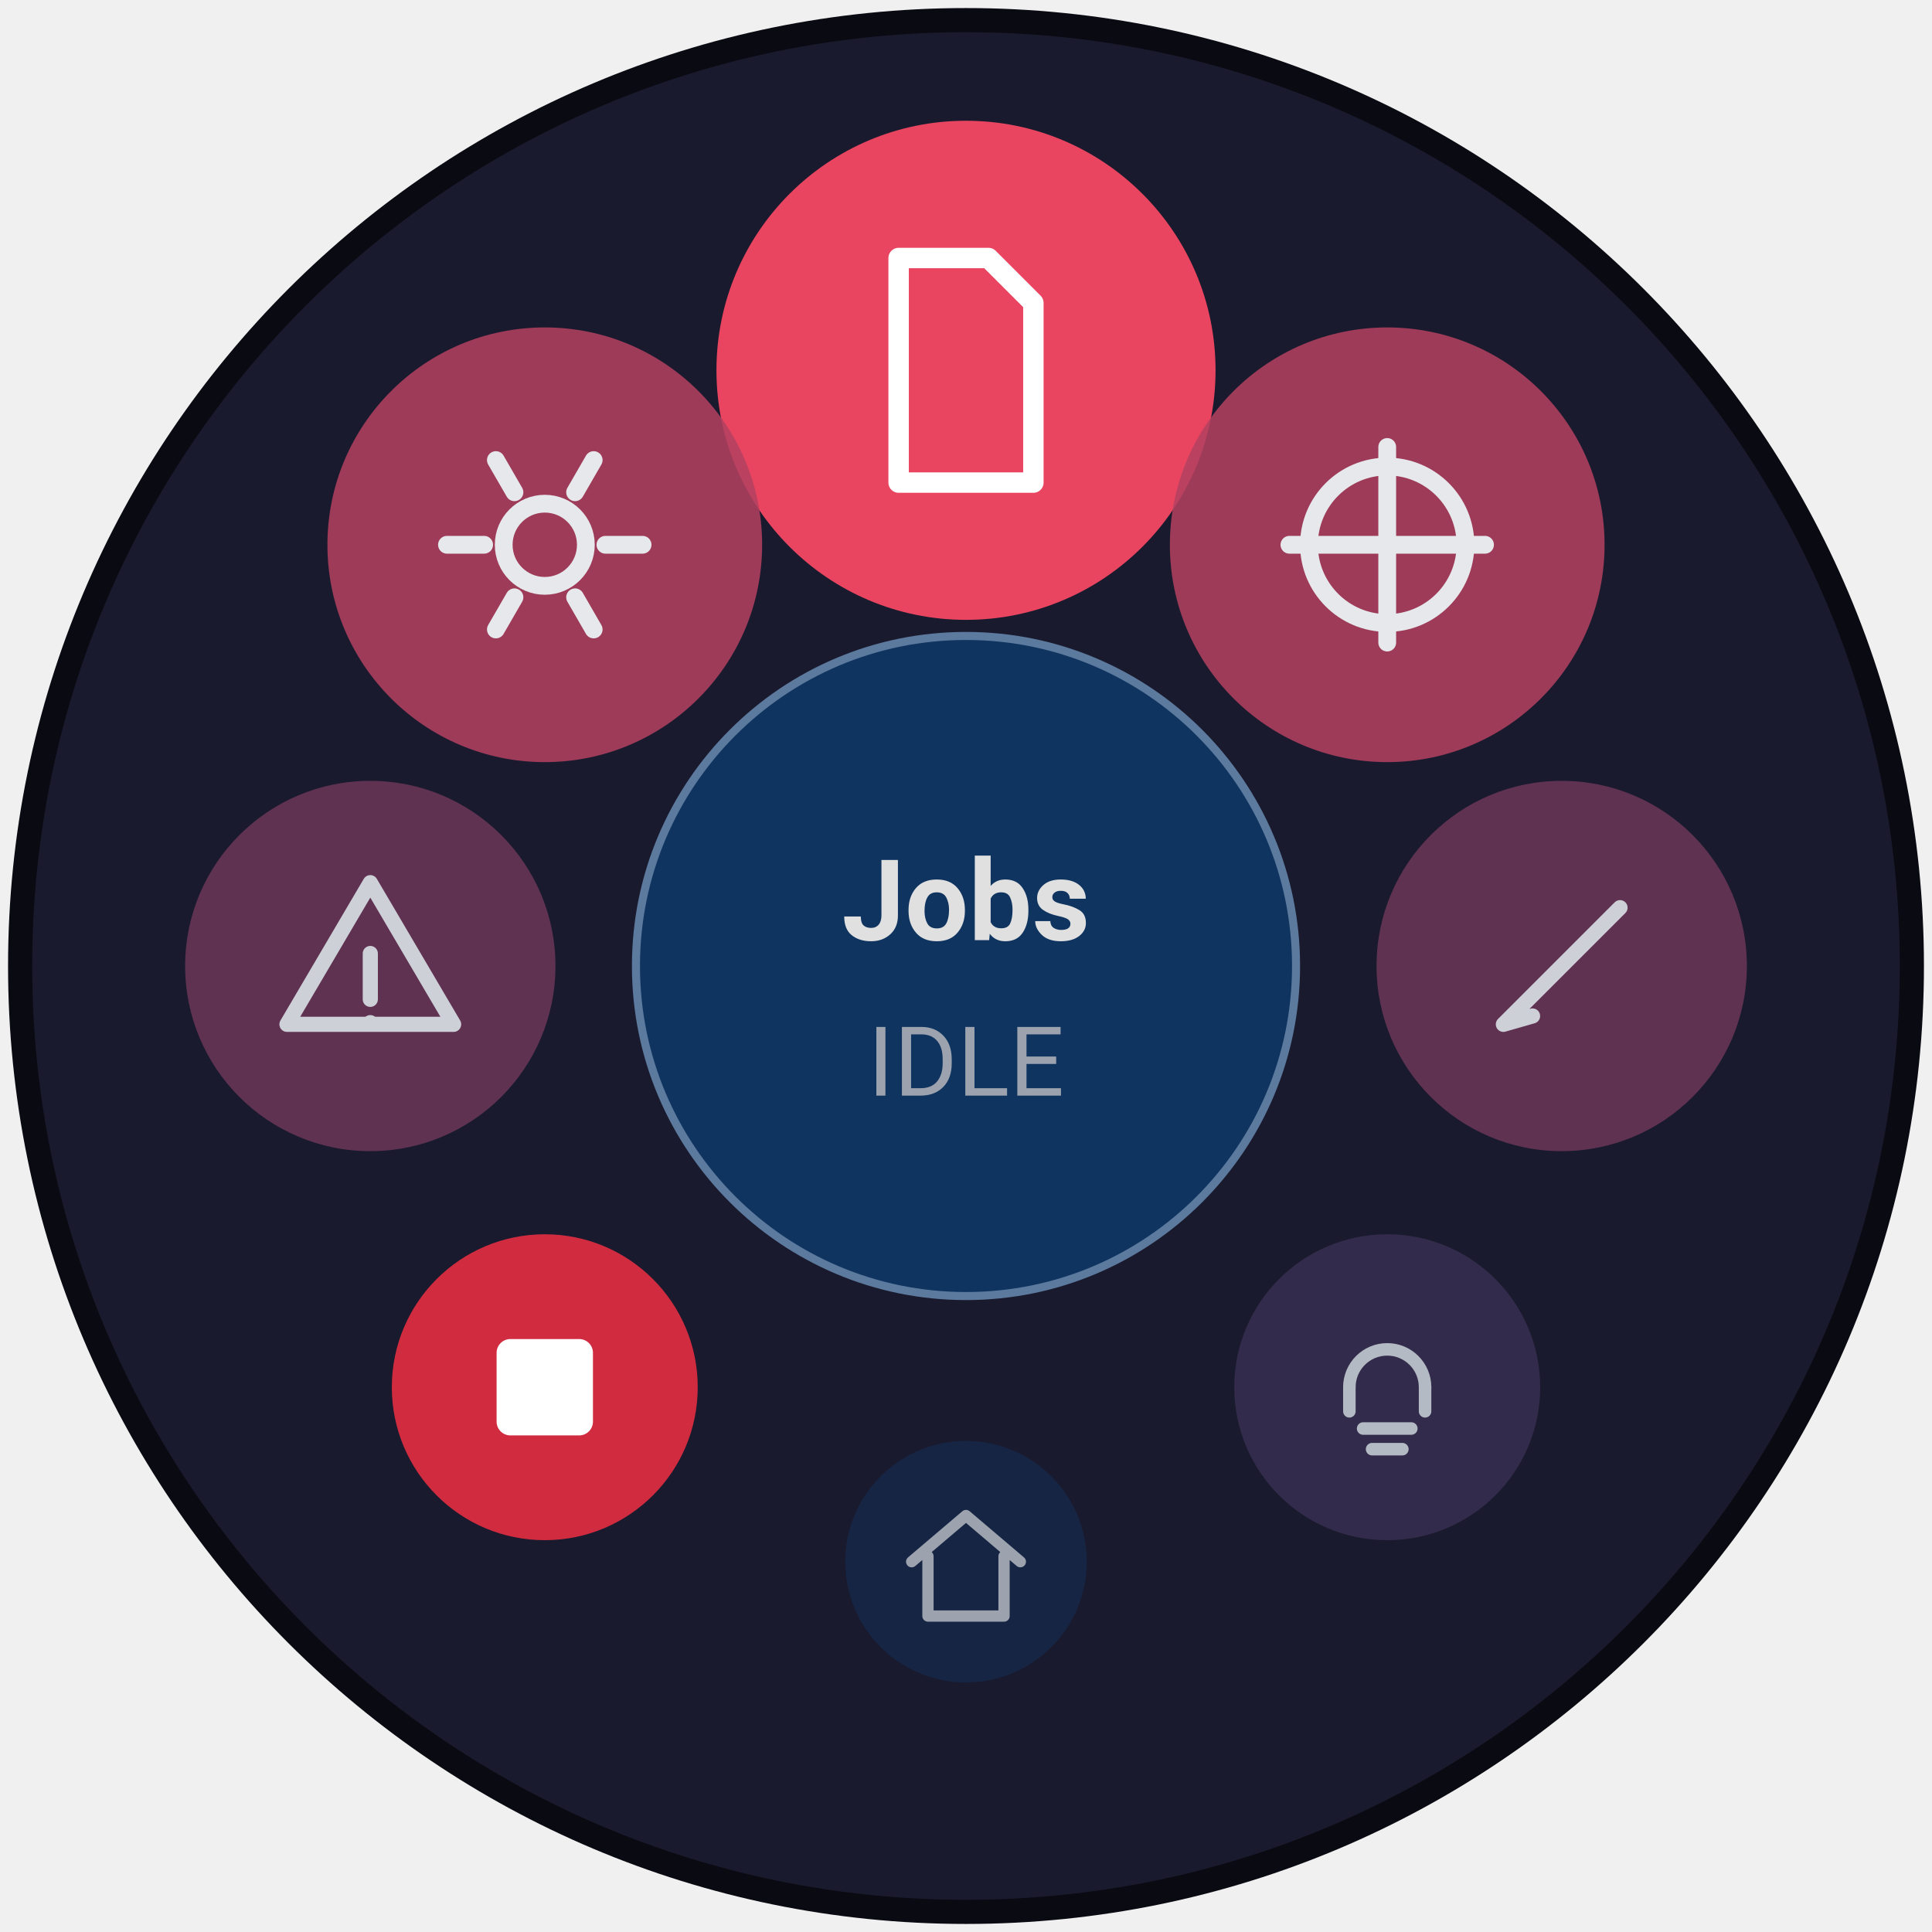
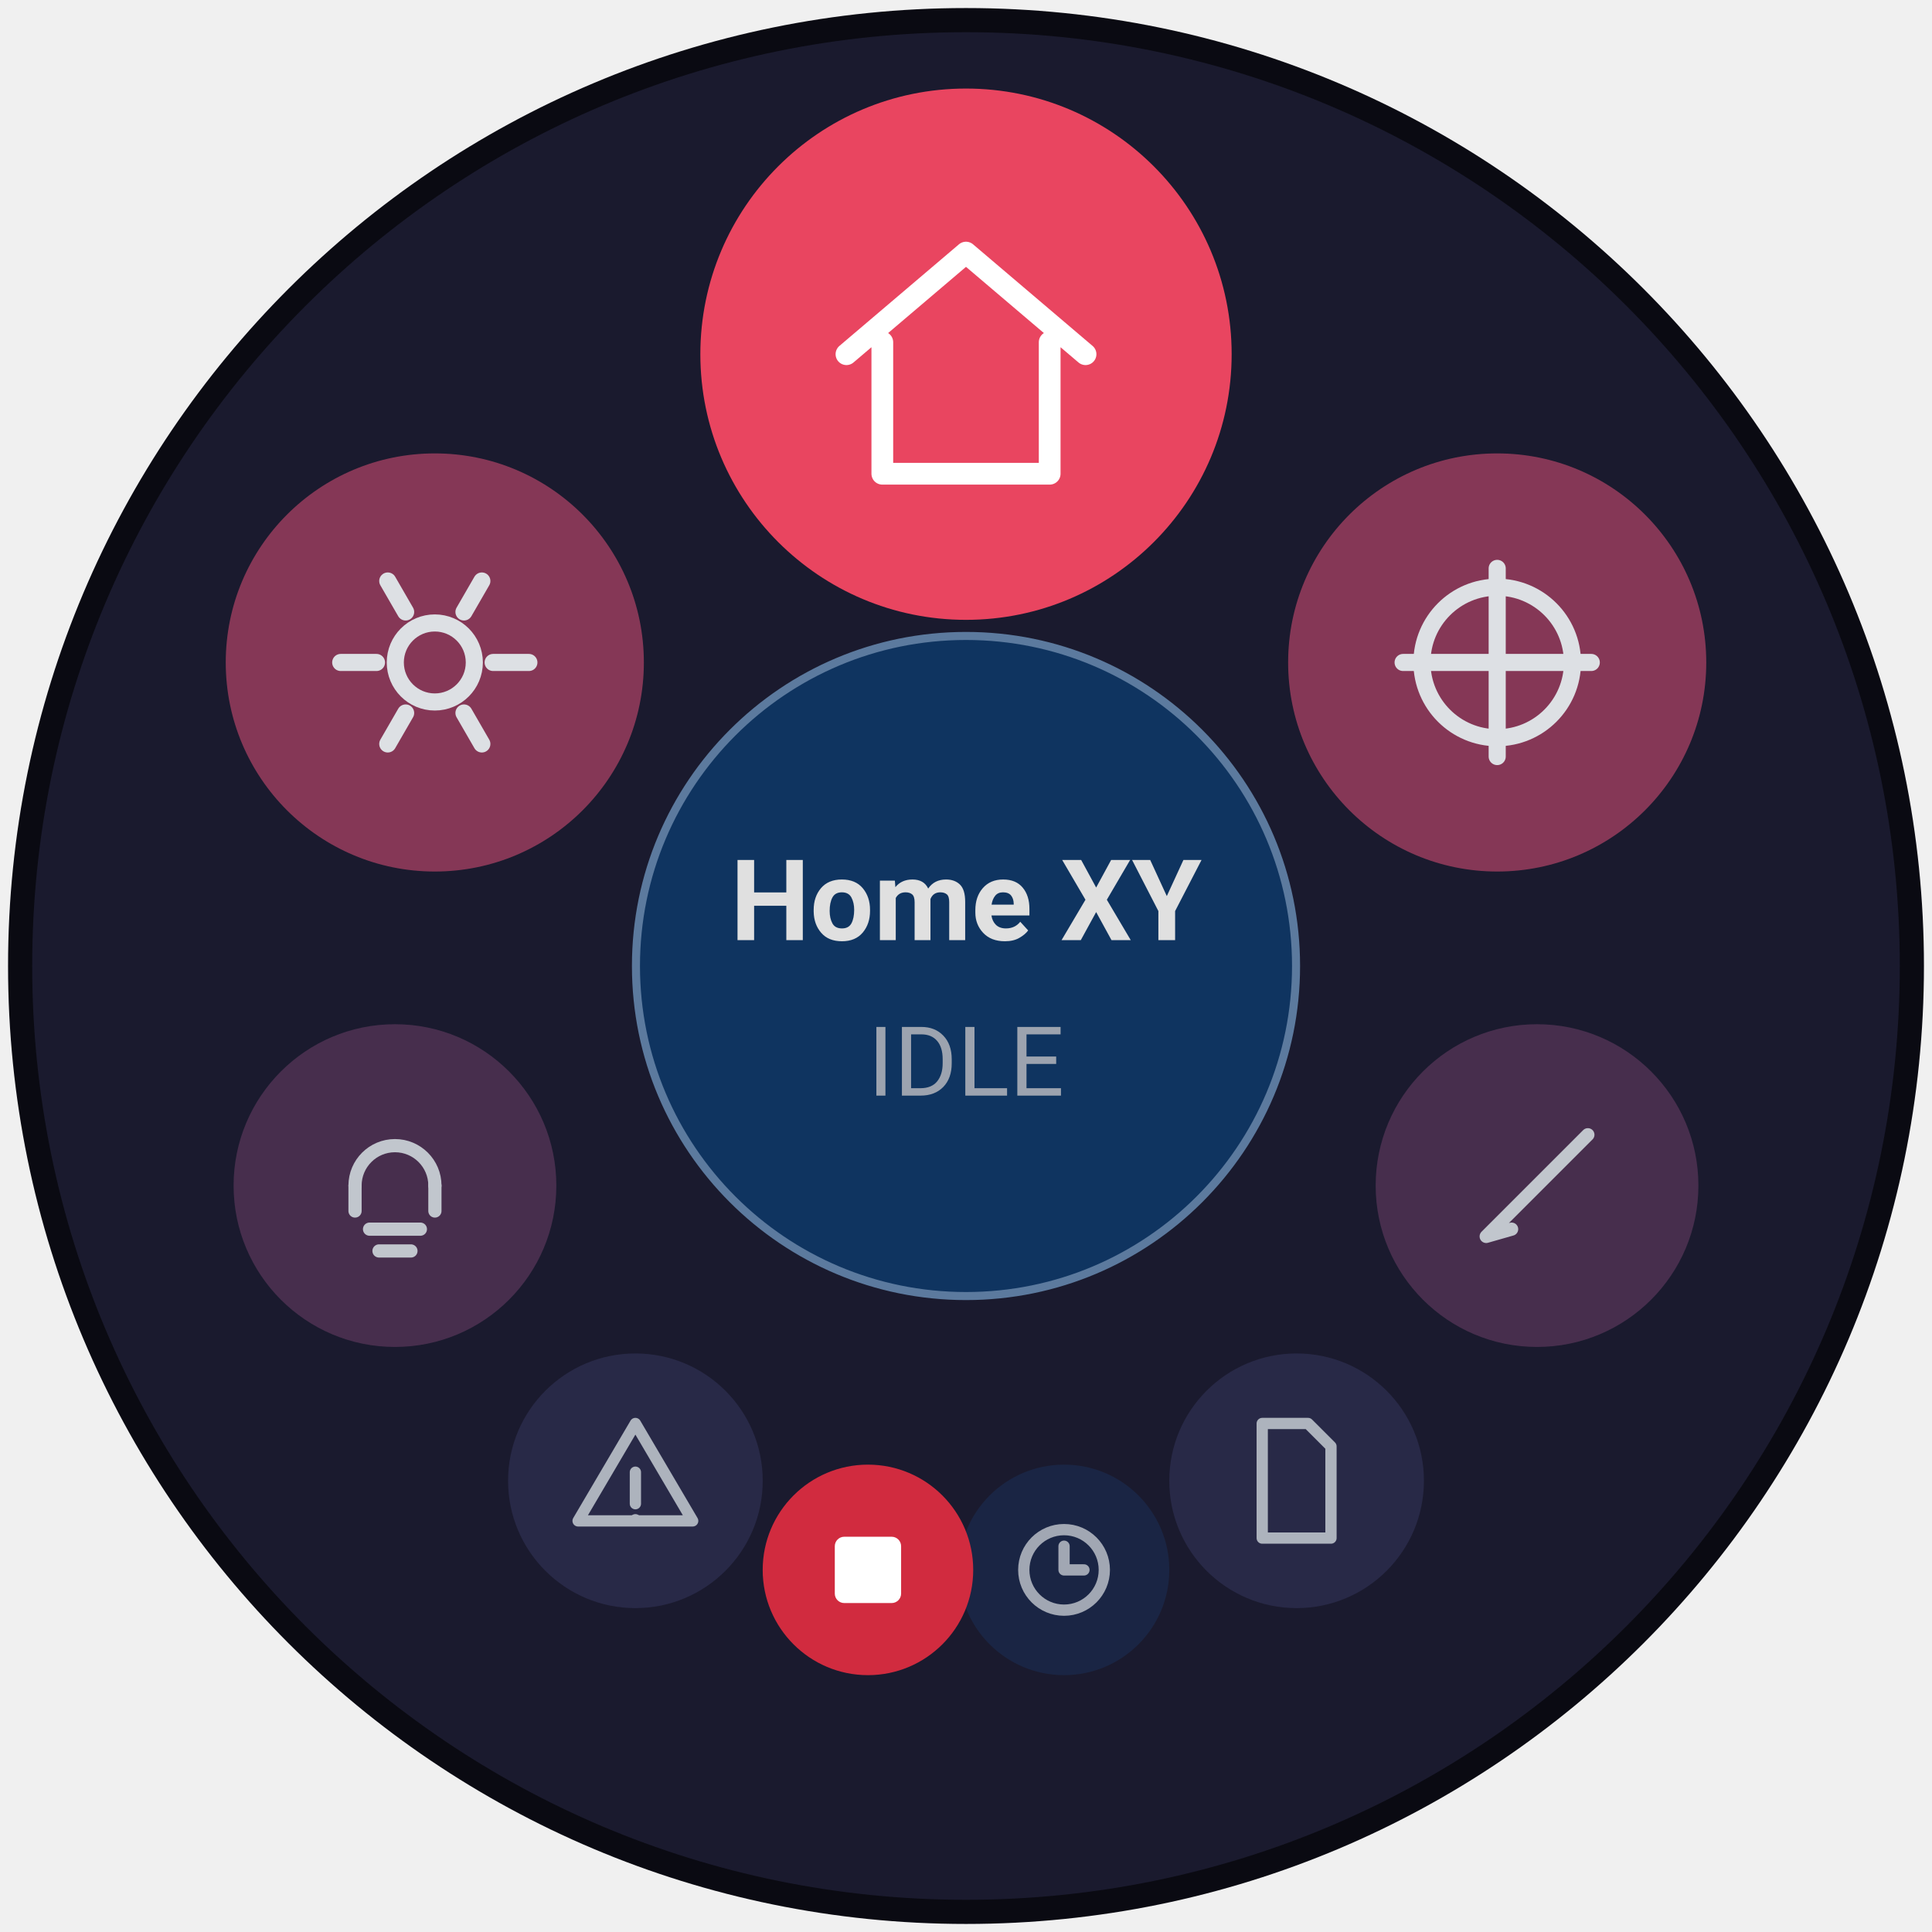
<svg xmlns="http://www.w3.org/2000/svg" viewBox="0 0 240 240" width="240" height="240">
  <circle cx="120" cy="120" r="119" fill="#0a0a12" />
  <circle cx="120" cy="120" r="116" fill="#1a1a2e" />
  <clipPath id="face">
    <circle cx="120" cy="120" r="116" />
  </clipPath>
  <g clip-path="url(#face)">
-     <circle cx="120" cy="46" r="31" fill="#e94560" opacity="1" />
-     <path d="M111.63 32.05 h11.16 l5.58 5.58 v22.32 h-16.74 z" stroke="#ffffff" stroke-width="2.536" fill="none" stroke-linecap="round" stroke-linejoin="round" />
-     <circle cx="172.326" cy="67.674" r="27" fill="#b24060" opacity="0.858" />
-     <circle cx="172.326" cy="67.674" r="9.72" fill="none" stroke="#e6e8eb" stroke-width="2.209" />
-     <path d="M160.176 67.674 h24.3 M172.326 55.524 v24.3" stroke="#e6e8eb" stroke-width="2.209" fill="none" stroke-linecap="round" stroke-linejoin="round" />
-     <circle cx="194" cy="120" r="23" fill="#7c3c60" opacity="0.716" />
-     <path d="M186.755 127.245 l14.49 -14.49 M186.755 127.245 l3.623 -1.035" stroke="#cdd1d7" stroke-width="1.882" fill="none" stroke-linecap="round" stroke-linejoin="round" />
-     <circle cx="172.326" cy="172.326" r="19" fill="#453860" opacity="0.574" />
-     <path d="M167.623 172.326 a4.702 4.702 0 1 1 9.405 0" stroke="#b4bac3" stroke-width="1.555" fill="none" stroke-linecap="round" stroke-linejoin="round" />
-     <path d="M167.623 172.326 v2.993 M177.028 172.326 v2.993 M169.333 177.456 h5.985 M170.445 180.021 h3.762" stroke="#b4bac3" stroke-width="1.555" fill="none" stroke-linecap="round" stroke-linejoin="round" />
-     <circle cx="120" cy="194" r="15" fill="#0f3460" opacity="0.431" />
-     <path d="M113.25 194 l6.75 -5.737 l6.75 5.737 M115.275 193.325 v7.425 h9.45 v-7.425" stroke="#9ca3af" stroke-width="1.4" fill="none" stroke-linecap="round" stroke-linejoin="round" />
-     <circle cx="67.674" cy="172.326" r="19" fill="#d12b3f" />
-     <rect x="61.689" y="166.341" width="11.97" height="11.97" rx="1.71" fill="#ffffff" />
-     <circle cx="46" cy="120" r="23" fill="#7c3c60" opacity="0.716" />
-     <path d="M46 109.65 l10.35 17.595 h-20.7 z" stroke="#cdd1d7" stroke-width="1.882" fill="none" stroke-linecap="round" stroke-linejoin="round" />
-     <path d="M46 118.448 v5.692" stroke="#cdd1d7" stroke-width="1.882" fill="none" stroke-linecap="round" stroke-linejoin="round" />
-     <circle cx="46" cy="127.038" r="0.941" fill="#cdd1d7" />
-     <circle cx="67.674" cy="67.674" r="27" fill="#b24060" opacity="0.858" />
-     <circle cx="67.674" cy="67.674" r="5.103" fill="none" stroke="#e6e8eb" stroke-width="2.209" />
-     <path d="M75.207 67.674 L79.824 67.674" stroke="#e6e8eb" stroke-width="2.209" fill="none" stroke-linecap="round" stroke-linejoin="round" />
-     <path d="M71.441 74.198 L73.749 78.196" stroke="#e6e8eb" stroke-width="2.209" fill="none" stroke-linecap="round" stroke-linejoin="round" />
-     <path d="M63.908 74.198 L61.599 78.196" stroke="#e6e8eb" stroke-width="2.209" fill="none" stroke-linecap="round" stroke-linejoin="round" />
-     <path d="M60.141 67.674 L55.524 67.674" stroke="#e6e8eb" stroke-width="2.209" fill="none" stroke-linecap="round" stroke-linejoin="round" />
-     <path d="M63.908 61.15 L61.599 57.152" stroke="#e6e8eb" stroke-width="2.209" fill="none" stroke-linecap="round" stroke-linejoin="round" />
-     <path d="M71.441 61.15 L73.749 57.152" stroke="#e6e8eb" stroke-width="2.209" fill="none" stroke-linecap="round" stroke-linejoin="round" />
+     <circle cx="132.18" cy="195.018" r="13.076" fill="#1a3460" opacity="0.423" />
+     <circle cx="132.18" cy="195.018" r="5.002" fill="none" stroke="#a1a7b3" stroke-width="1.4" />
+     <path d="M132.18 195.018 v-2.942 M132.18 195.018 h2.471" stroke="#a1a7b3" stroke-width="1.4" fill="none" stroke-linecap="round" stroke-linejoin="round" />
+     <circle cx="107.82" cy="195.018" r="13.076" fill="#d12b3f" />
+     <rect x="103.701" y="190.899" width="8.238" height="8.238" rx="1.177" fill="#ffffff" />
+     <circle cx="161.069" cy="183.948" r="15.816" fill="#363760" opacity="0.503" />
+     <path d="M156.798 176.831 h5.694 l2.847 2.847 v11.388 h-8.541 z" stroke="#adb3bd" stroke-width="1.4" fill="none" stroke-linecap="round" stroke-linejoin="round" />
+     <circle cx="78.931" cy="183.948" r="15.816" fill="#363760" opacity="0.503" />
+     <path d="M78.931 176.831 l7.117 12.099 h-14.235 z" stroke="#adb3bd" stroke-width="1.4" fill="none" stroke-linecap="round" stroke-linejoin="round" />
+     <path d="M78.931 182.881 v3.914" stroke="#adb3bd" stroke-width="1.4" fill="none" stroke-linecap="round" stroke-linejoin="round" />
+     <circle cx="78.931" cy="188.788" r="0.7" fill="#adb3bd" />
+     <circle cx="190.936" cy="147.278" r="20.046" fill="#623a60" opacity="0.625" />
+     <path d="M184.621 153.592 l12.629 -12.629 M184.621 153.592 l3.157 -0.902" stroke="#c1c6cd" stroke-width="1.64" fill="none" stroke-linecap="round" stroke-linejoin="round" />
+     <circle cx="49.064" cy="147.278" r="20.046" fill="#623a60" opacity="0.625" />
+     <path d="M44.103 147.278 a4.961 4.961 0 1 1 9.923 0" stroke="#c1c6cd" stroke-width="1.64" fill="none" stroke-linecap="round" stroke-linejoin="round" />
+     <path d="M44.103 147.278 v3.157 M54.025 147.278 v3.157 M45.907 152.69 h6.314 M47.08 155.397 h3.969" stroke="#c1c6cd" stroke-width="1.64" fill="none" stroke-linecap="round" stroke-linejoin="round" />
+     <circle cx="185.987" cy="82.294" r="25.97" fill="#a03f60" opacity="0.797" />
+     <circle cx="185.987" cy="82.294" r="9.349" fill="none" stroke="#dde0e4" stroke-width="2.125" />
+     <path d="M174.3 82.294 h23.373 M185.987 70.608 v23.373" stroke="#dde0e4" stroke-width="2.125" fill="none" stroke-linecap="round" stroke-linejoin="round" />
+     <circle cx="54.013" cy="82.294" r="25.97" fill="#a03f60" opacity="0.797" />
+     <circle cx="54.013" cy="82.294" r="4.908" fill="none" stroke="#dde0e4" stroke-width="2.125" />
+     <path d="M61.259 82.294 L65.7 82.294" stroke="#dde0e4" stroke-width="2.125" fill="none" stroke-linecap="round" stroke-linejoin="round" />
+     <path d="M57.636 88.569 L59.856 92.415" stroke="#dde0e4" stroke-width="2.125" fill="none" stroke-linecap="round" stroke-linejoin="round" />
+     <path d="M50.39 88.569 L48.17 92.415" stroke="#dde0e4" stroke-width="2.125" fill="none" stroke-linecap="round" stroke-linejoin="round" />
+     <path d="M46.767 82.294 L42.326 82.294" stroke="#dde0e4" stroke-width="2.125" fill="none" stroke-linecap="round" stroke-linejoin="round" />
+     <path d="M50.39 76.019 L48.17 72.174" stroke="#dde0e4" stroke-width="2.125" fill="none" stroke-linecap="round" stroke-linejoin="round" />
+     <path d="M57.636 76.019 L59.856 72.174" stroke="#dde0e4" stroke-width="2.125" fill="none" stroke-linecap="round" stroke-linejoin="round" />
+     <circle cx="120" cy="44" r="33" fill="#e94560" opacity="1" />
+     <path d="M105.15 44 l14.85 -12.623 l14.85 12.623 M109.605 42.515 v16.335 h20.79 v-16.335" stroke="#ffffff" stroke-width="2.7" fill="none" stroke-linecap="round" stroke-linejoin="round" />
    <circle cx="120" cy="120" r="41" fill="#0f3460" stroke="#5c7a9e" stroke-width="1" />
-     <text x="120" y="112" font-family="Segoe UI, Roboto, Helvetica, Arial, sans-serif" font-size="14" font-weight="600" fill="#e0e0e0" text-anchor="middle" dominant-baseline="central">Jobs</text>
+     <text x="120" y="112" font-family="Segoe UI, Roboto, Helvetica, Arial, sans-serif" font-size="14" font-weight="600" fill="#e0e0e0" text-anchor="middle" dominant-baseline="central">Home XY</text>
    <text x="120" y="132" font-family="Segoe UI, Roboto, Helvetica, Arial, sans-serif" font-size="12" font-weight="400" fill="#9ca3af" text-anchor="middle" dominant-baseline="central">IDLE</text>
  </g>
</svg>
